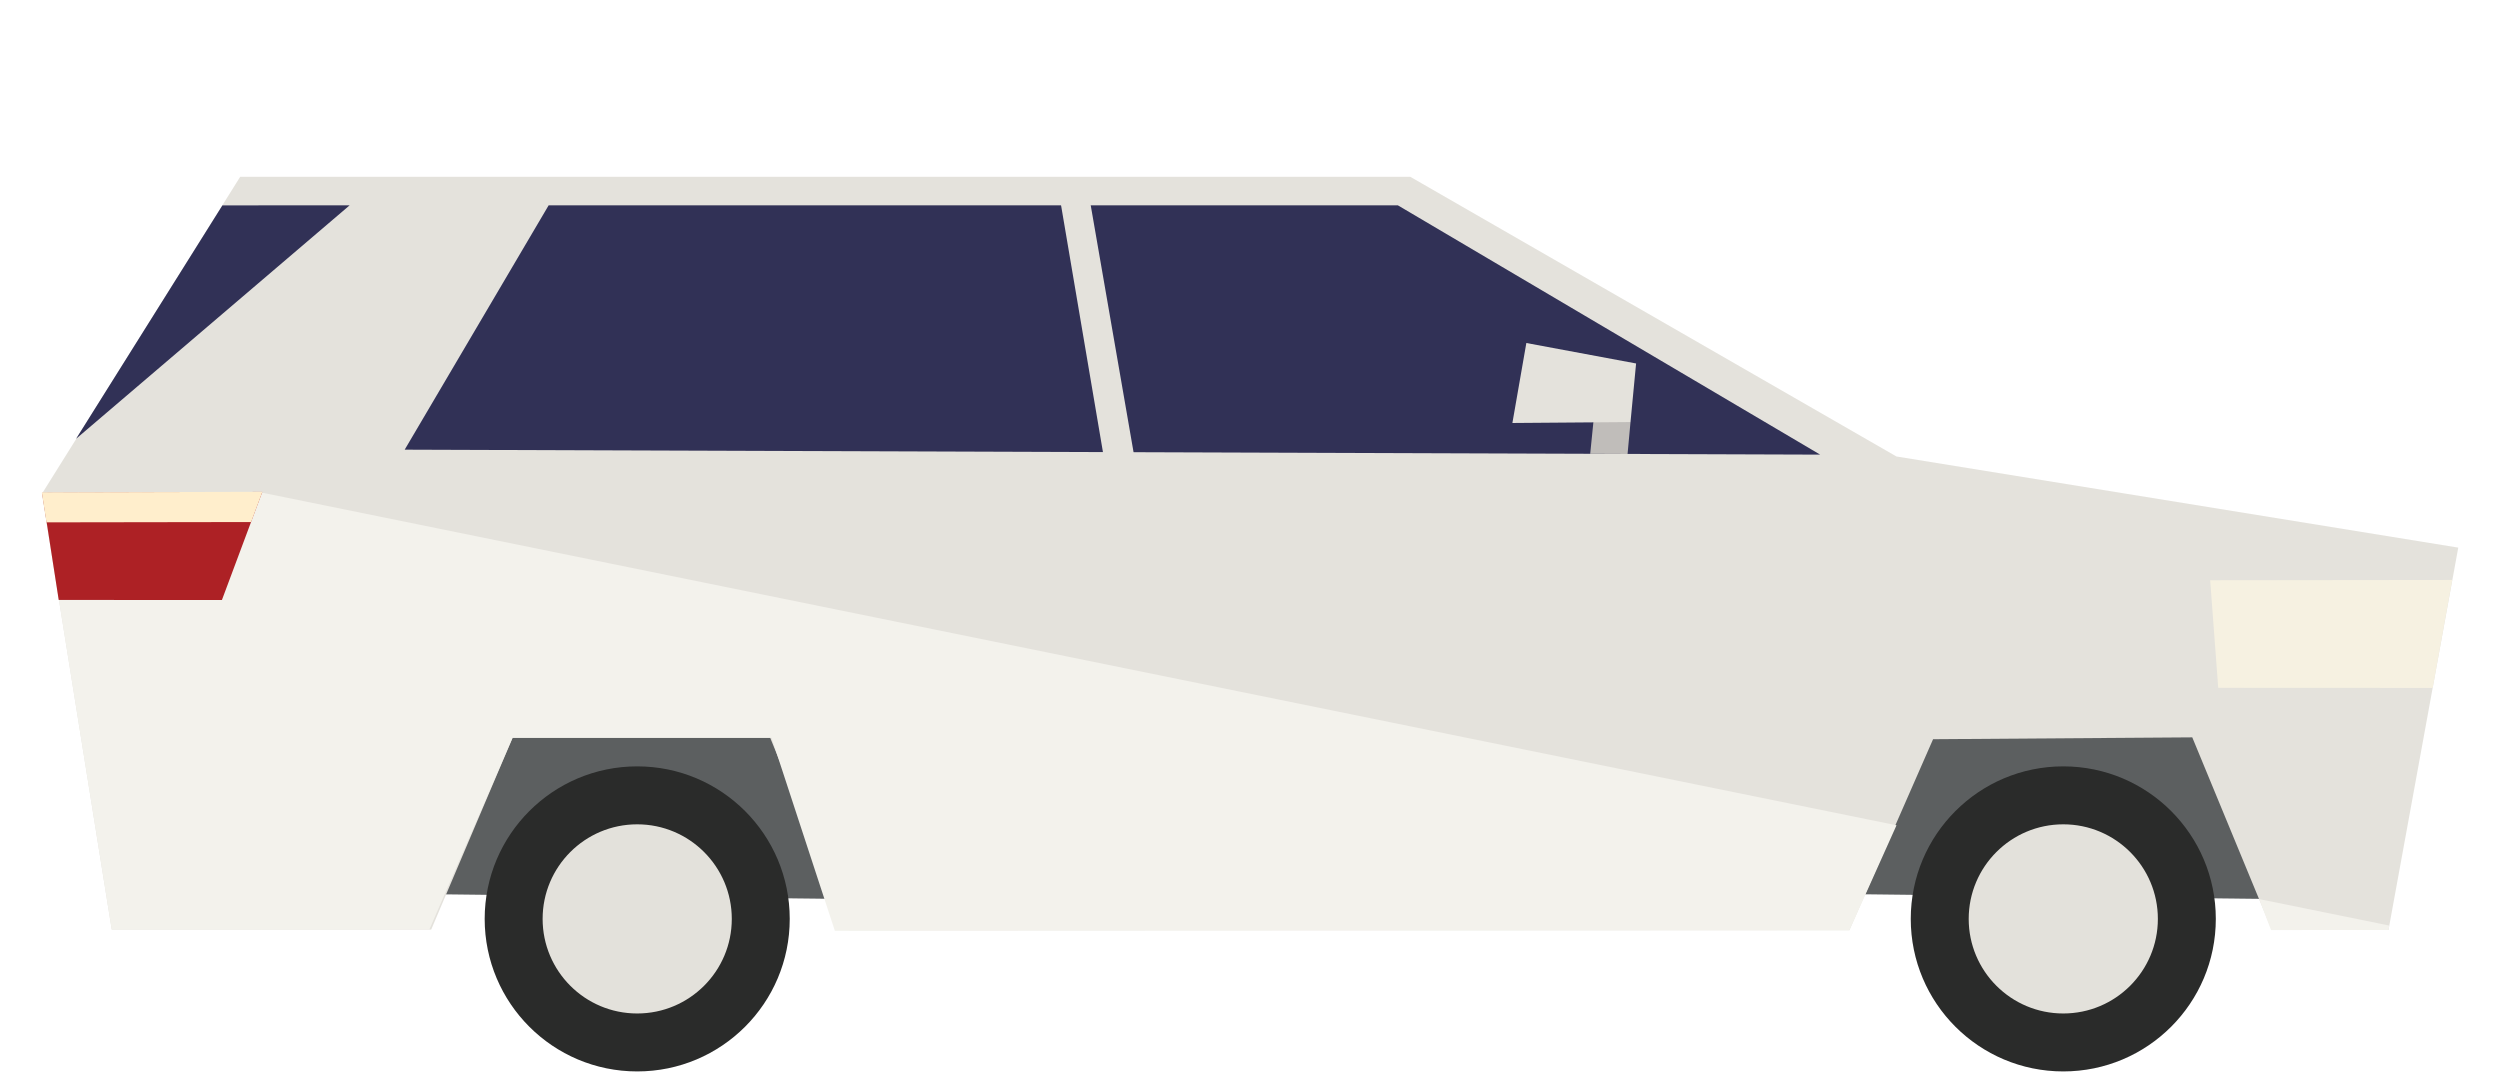
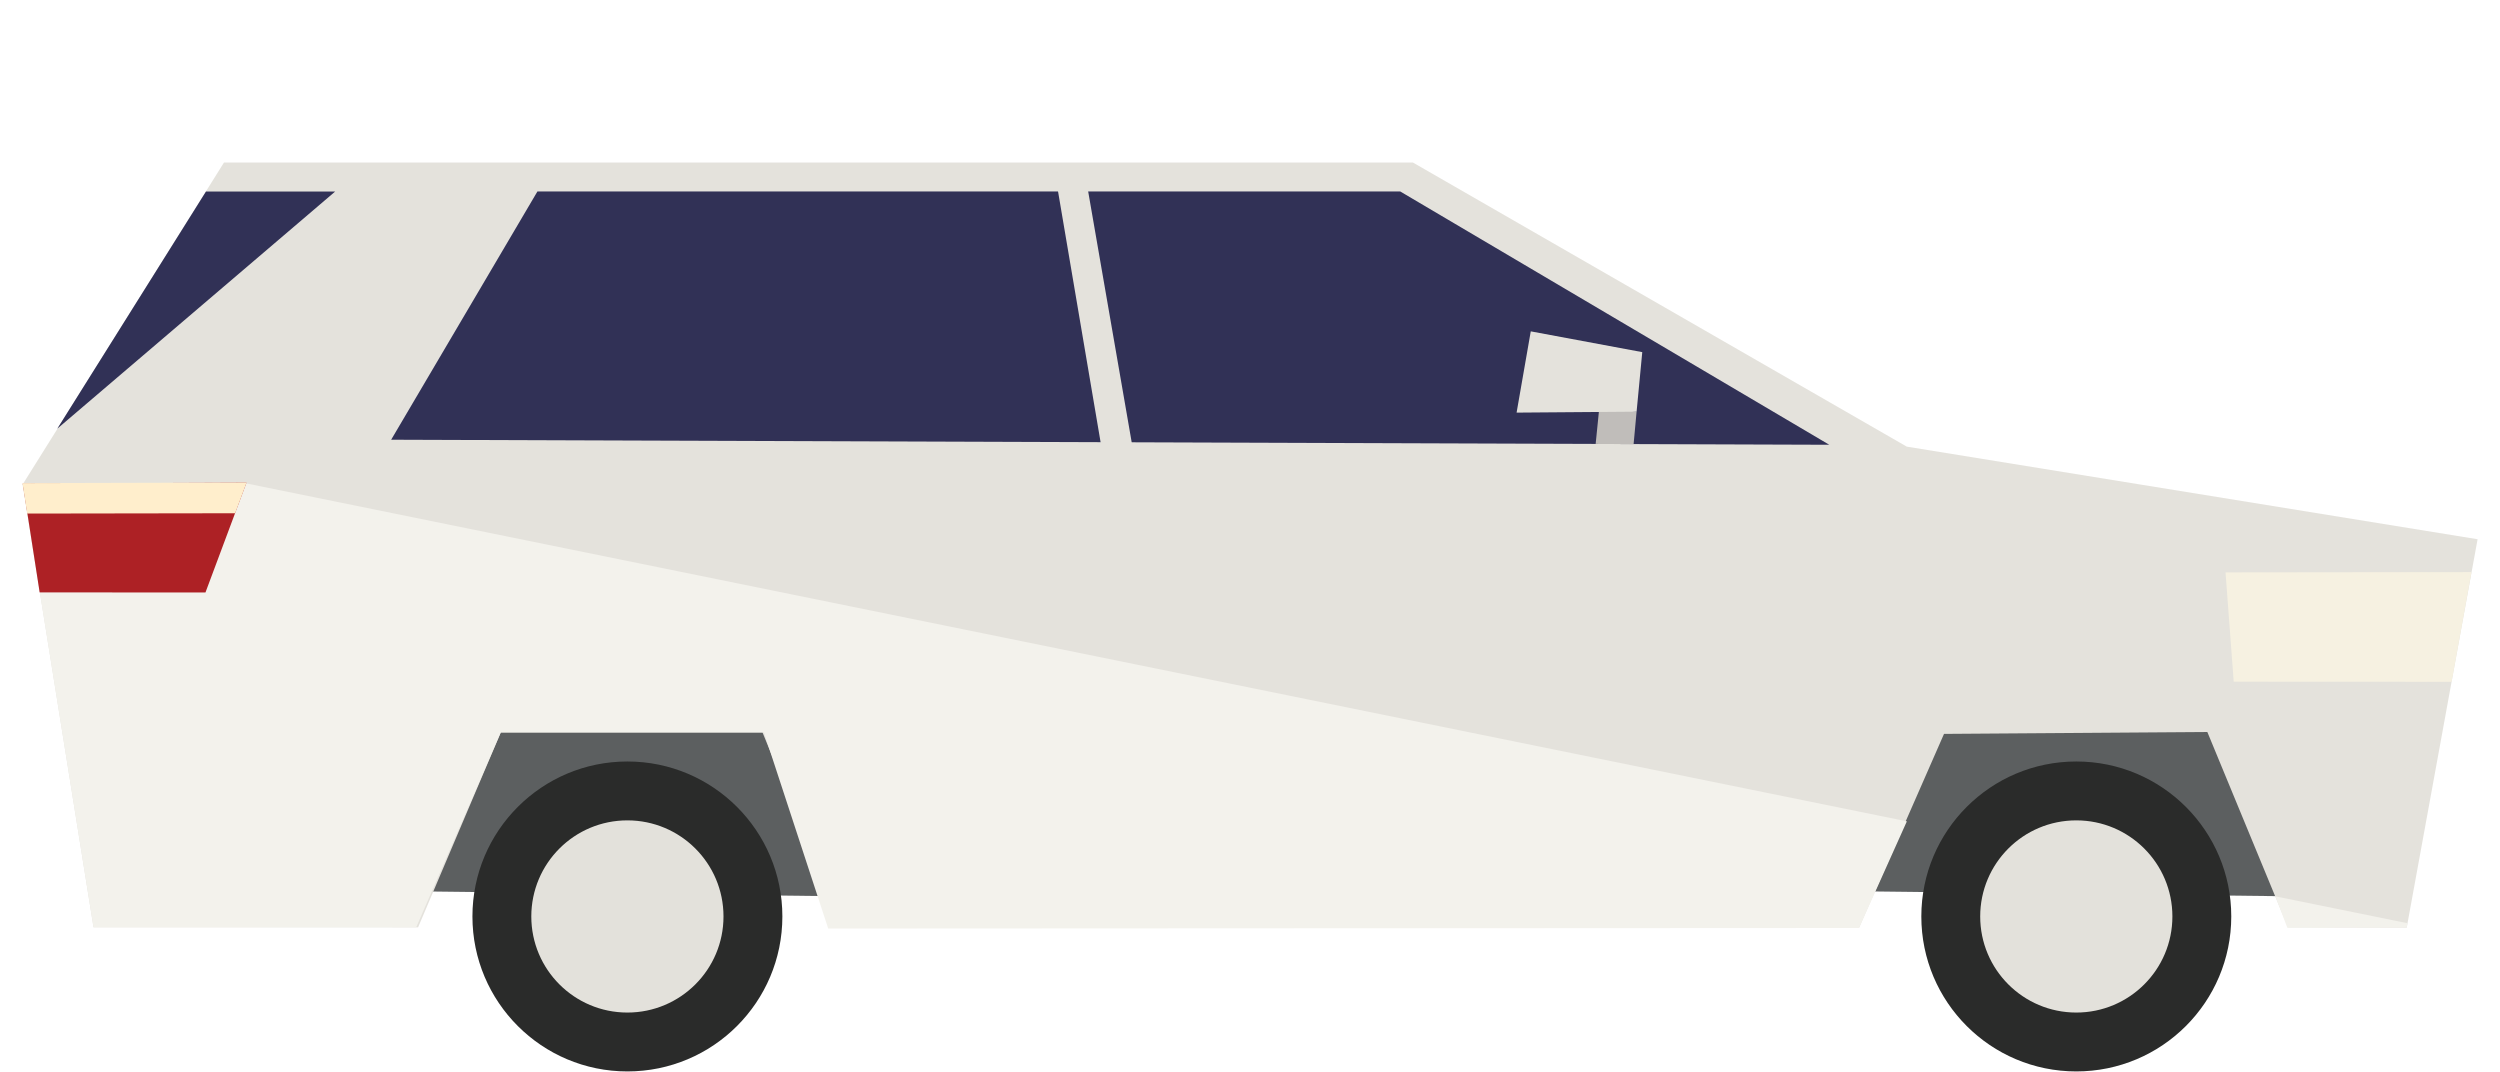
- <svg xmlns="http://www.w3.org/2000/svg" width="336px" height="144px" version="1.1" xml:space="preserve" style="fill-rule:evenodd;clip-rule:evenodd;stroke-linejoin:round;stroke-miterlimit:1.414;">
-   <g>
-     <g id="car-sideways-right" transform="matrix(1,0,0,1,-46.7306,-468)">
-       <path d="M353.871,587.352l-10.835,-27.003l-34.915,0l-11.413,26.336" style="fill:#5c5f60;fill-rule:nonzero;" />
-       <path d="M162.371,587.352l-10.835,-27.003l-34.915,0l-11.413,26.336" style="fill:#5c5f60;fill-rule:nonzero;" />
-       <path d="M353.871,588.852l-10.835,-27.003l-34.915,0l-11.413,26.336" style="fill:#5c5f60;fill-rule:nonzero;" />
-       <path d="M162.371,588.852l-10.835,-27.003l-34.915,0l-11.413,26.336" style="fill:#5c5f60;fill-rule:nonzero;" />
-       <path d="M367.746,592.98l9.375,-51.38l-75.511,-12.25l-65.332,-37.585l-157.27,0l-26.637,42.585l9.375,58.577l42.938,0.008l10.937,-25.772l34.625,0l10.541,25.855l134.5,-0.001l11.25,-25.667l34.834,-0.25l10.668,25.834l15.707,0.046Z" style="fill:#e4e2dc;fill-rule:nonzero;" />
-       <path d="M350.375,588.84l17.48,3.557l-0.125,0.593l-15.774,0.009" style="fill:#f3f2ec;fill-rule:nonzero;" />
-       <path d="M295.289,593.027l-136.354,0.072l-8.501,-25.937l-34.813,0l-11.188,25.776l-42.687,-0.008l-9.406,-58.674l29.656,-0.032l219.626,44.694l-6.333,14.109Z" style="fill:#f3f2ec;fill-rule:nonzero;" />
-       <path d="M52.387,534.24l2.234,14.391l21.934,0.013l5.426,-14.529l-29.594,0.125Z" style="fill:#ad2125;fill-rule:nonzero;" />
-       <path d="M343.777,545.985l1.083,14.458l28.823,0.014l2.625,-14.511l-32.531,0.039Z" style="fill:#f6f1e1;fill-rule:nonzero;" />
-       <path d="M52.355,534.178l0.62,4.026l27.505,-0.042l1.516,-4.062l-29.641,0.078Z" style="fill:#fec;fill-rule:nonzero;" />
-       <path d="M291.36,529.102l-56.751,-33.503l-114.142,0l-19.346,32.837l190.239,0.666Z" style="fill:#313156;fill-rule:nonzero;" />
-       <path d="M76.623,495.602l17.094,-0.002l-36.764,31.375l19.67,-31.373Z" style="fill:#313156;fill-rule:nonzero;" />
-       <path d="M192.913,493.224l-3.778,1.172l7.58,44.669l4.006,-0.834l-7.808,-45.007Z" style="fill:#e4e2dc;fill-rule:nonzero;" />
-       <path d="M265.871,524.725l-0.396,4.292l-5.021,-0.021l0.501,-4.977l4.916,0.706Z" style="fill:#c0bdba;fill-rule:nonzero;" />
-       <path d="M265.871,524.725l0.75,-7.875l-14.75,-2.75l-1.875,10.75l15.875,-0.125Z" style="fill:#e4e2dc;fill-rule:nonzero;" />
-       <path d="M310.453,591.643c0,7.801 6.324,14.125 14.125,14.125c7.801,0 14.125,-6.324 14.125,-14.125c0,-7.801 -6.324,-14.125 -14.125,-14.125c-7.801,0 -14.125,6.324 -14.125,14.125" style="fill:#e3e1db;fill-rule:nonzero;" />
-       <path d="M311.324,591.501c0,-7.021 5.691,-12.712 12.712,-12.712c7.02,0 12.712,5.691 12.712,12.712c0,7.02 -5.692,12.711 -12.712,12.711c-7.021,0 -12.712,-5.691 -12.712,-12.711M303.536,591.5c0,11.321 9.178,20.5 20.5,20.5c11.322,0 20.5,-9.179 20.5,-20.5c0,-11.321 -9.178,-20.5 -20.5,-20.5c-11.322,0 -20.5,9.179 -20.5,20.5" style="fill:#2a2b2a;fill-rule:nonzero;" />
-       <path d="M118.788,591.643c0,7.801 6.324,14.125 14.125,14.125c7.801,0 14.125,-6.324 14.125,-14.125c0,-7.801 -6.324,-14.125 -14.125,-14.125c-7.801,0 -14.125,6.324 -14.125,14.125" style="fill:#e3e1db;fill-rule:nonzero;" />
-       <path d="M119.659,591.501c0,-7.021 5.691,-12.712 12.712,-12.712c7.02,0 12.712,5.691 12.712,12.712c0,7.02 -5.692,12.711 -12.712,12.711c-7.021,0 -12.712,-5.691 -12.712,-12.711M111.871,591.5c0,11.321 9.178,20.5 20.5,20.5c11.322,0 20.5,-9.179 20.5,-20.5c0,-11.321 -9.178,-20.5 -20.5,-20.5c-11.322,0 -20.5,9.179 -20.5,20.5" style="fill:#2a2b2a;fill-rule:nonzero;" />
-     </g>
+ <svg xmlns="http://www.w3.org/2000/svg" width="100%" height="100%" viewBox="0 0 420 180" version="1.1" xml:space="preserve" style="fill-rule:evenodd;clip-rule:evenodd;stroke-linejoin:round;stroke-miterlimit:2;">
+   <g id="car-sideways-right" transform="matrix(1.27,0,0,1.27,-62.7079,-597.24)">
+     <path d="M353.871,587.353L343.036,560.349L308.121,560.349L296.708,586.685" style="fill:rgb(92,95,96);fill-rule:nonzero;" />
+     <path d="M162.371,587.353L151.536,560.349L116.621,560.349L105.208,586.685" style="fill:rgb(92,95,96);fill-rule:nonzero;" />
+     <path d="M353.871,588.852L343.036,561.849L308.121,561.849L296.708,588.185" style="fill:rgb(92,95,96);fill-rule:nonzero;" />
+     <path d="M162.371,588.852L151.536,561.849L116.621,561.849L105.208,588.185" style="fill:rgb(92,95,96);fill-rule:nonzero;" />
+     <path d="M367.746,592.98L377.121,541.6L301.61,529.35L236.278,491.765L79.008,491.765L52.371,534.35L61.746,592.927L104.684,592.935L115.621,567.163L150.246,567.163L160.787,593.018L295.287,593.017L306.537,567.35L341.371,567.1L352.039,592.934L367.746,592.98Z" style="fill:rgb(228,226,220);fill-rule:nonzero;" />
+     <path d="M350.375,588.84L367.855,592.397L367.73,592.99L351.956,592.999" style="fill:rgb(243,242,236);fill-rule:nonzero;" />
+     <path d="M295.289,593.027L158.935,593.099L150.434,567.162L115.621,567.162L104.433,592.938L61.746,592.93L52.34,534.256L81.996,534.224L301.622,578.918L295.289,593.027Z" style="fill:rgb(243,242,236);fill-rule:nonzero;" />
+     <path d="M52.387,534.24L54.621,548.631L76.555,548.644L81.981,534.115L52.387,534.24Z" style="fill:rgb(173,33,37);fill-rule:nonzero;" />
+     <path d="M343.777,545.985L344.86,560.443L373.683,560.457L376.308,545.946L343.777,545.985Z" style="fill:rgb(246,241,225);fill-rule:nonzero;" />
+     <path d="M52.356,534.178L52.975,538.204L80.481,538.162L81.997,534.1L52.356,534.178Z" style="fill:rgb(255,238,204);fill-rule:nonzero;" />
+     <path d="M291.36,529.103L234.609,495.599L120.467,495.599L101.121,528.436L291.36,529.103Z" style="fill:rgb(49,49,86);fill-rule:nonzero;" />
+     <path d="M76.623,495.602L93.717,495.6L56.953,526.975L76.623,495.602Z" style="fill:rgb(49,49,86);fill-rule:nonzero;" />
+     <path d="M192.913,493.224L189.135,494.396L196.715,539.065L200.721,538.231L192.913,493.224Z" style="fill:rgb(228,226,220);fill-rule:nonzero;" />
+     <path d="M265.871,524.725L265.475,529.017L260.454,528.996L260.955,524.019L265.871,524.725Z" style="fill:rgb(192,189,186);fill-rule:nonzero;" />
+     <path d="M265.871,524.725L266.621,516.85L251.871,514.1L249.996,524.85L265.871,524.725Z" style="fill:rgb(228,226,220);fill-rule:nonzero;" />
+     <path d="M310.453,591.643C310.453,599.444 316.777,605.768 324.578,605.768C332.379,605.768 338.703,599.444 338.703,591.643C338.703,583.842 332.379,577.518 324.578,577.518C316.777,577.518 310.453,583.842 310.453,591.643" style="fill:rgb(227,225,219);fill-rule:nonzero;" />
+     <path d="M311.324,591.501C311.324,584.48 317.015,578.789 324.036,578.789C331.056,578.789 336.748,584.48 336.748,591.501C336.748,598.521 331.056,604.212 324.036,604.212C317.015,604.212 311.324,598.521 311.324,591.501M303.536,591.5C303.536,602.821 312.714,612 324.036,612C335.358,612 344.536,602.821 344.536,591.5C344.536,580.179 335.358,571 324.036,571C312.714,571 303.536,580.179 303.536,591.5" style="fill:rgb(42,43,42);fill-rule:nonzero;" />
+     <path d="M118.788,591.643C118.788,599.444 125.112,605.768 132.913,605.768C140.714,605.768 147.038,599.444 147.038,591.643C147.038,583.842 140.714,577.518 132.913,577.518C125.112,577.518 118.788,583.842 118.788,591.643" style="fill:rgb(227,225,219);fill-rule:nonzero;" />
+     <path d="M119.659,591.501C119.659,584.48 125.35,578.789 132.371,578.789C139.391,578.789 145.083,584.48 145.083,591.501C145.083,598.521 139.391,604.212 132.371,604.212C125.35,604.212 119.659,598.521 119.659,591.501M111.871,591.5C111.871,602.821 121.049,612 132.371,612C143.693,612 152.871,602.821 152.871,591.5C152.871,580.179 143.693,571 132.371,571C121.049,571 111.871,580.179 111.871,591.5" style="fill:rgb(42,43,42);fill-rule:nonzero;" />
  </g>
</svg>
